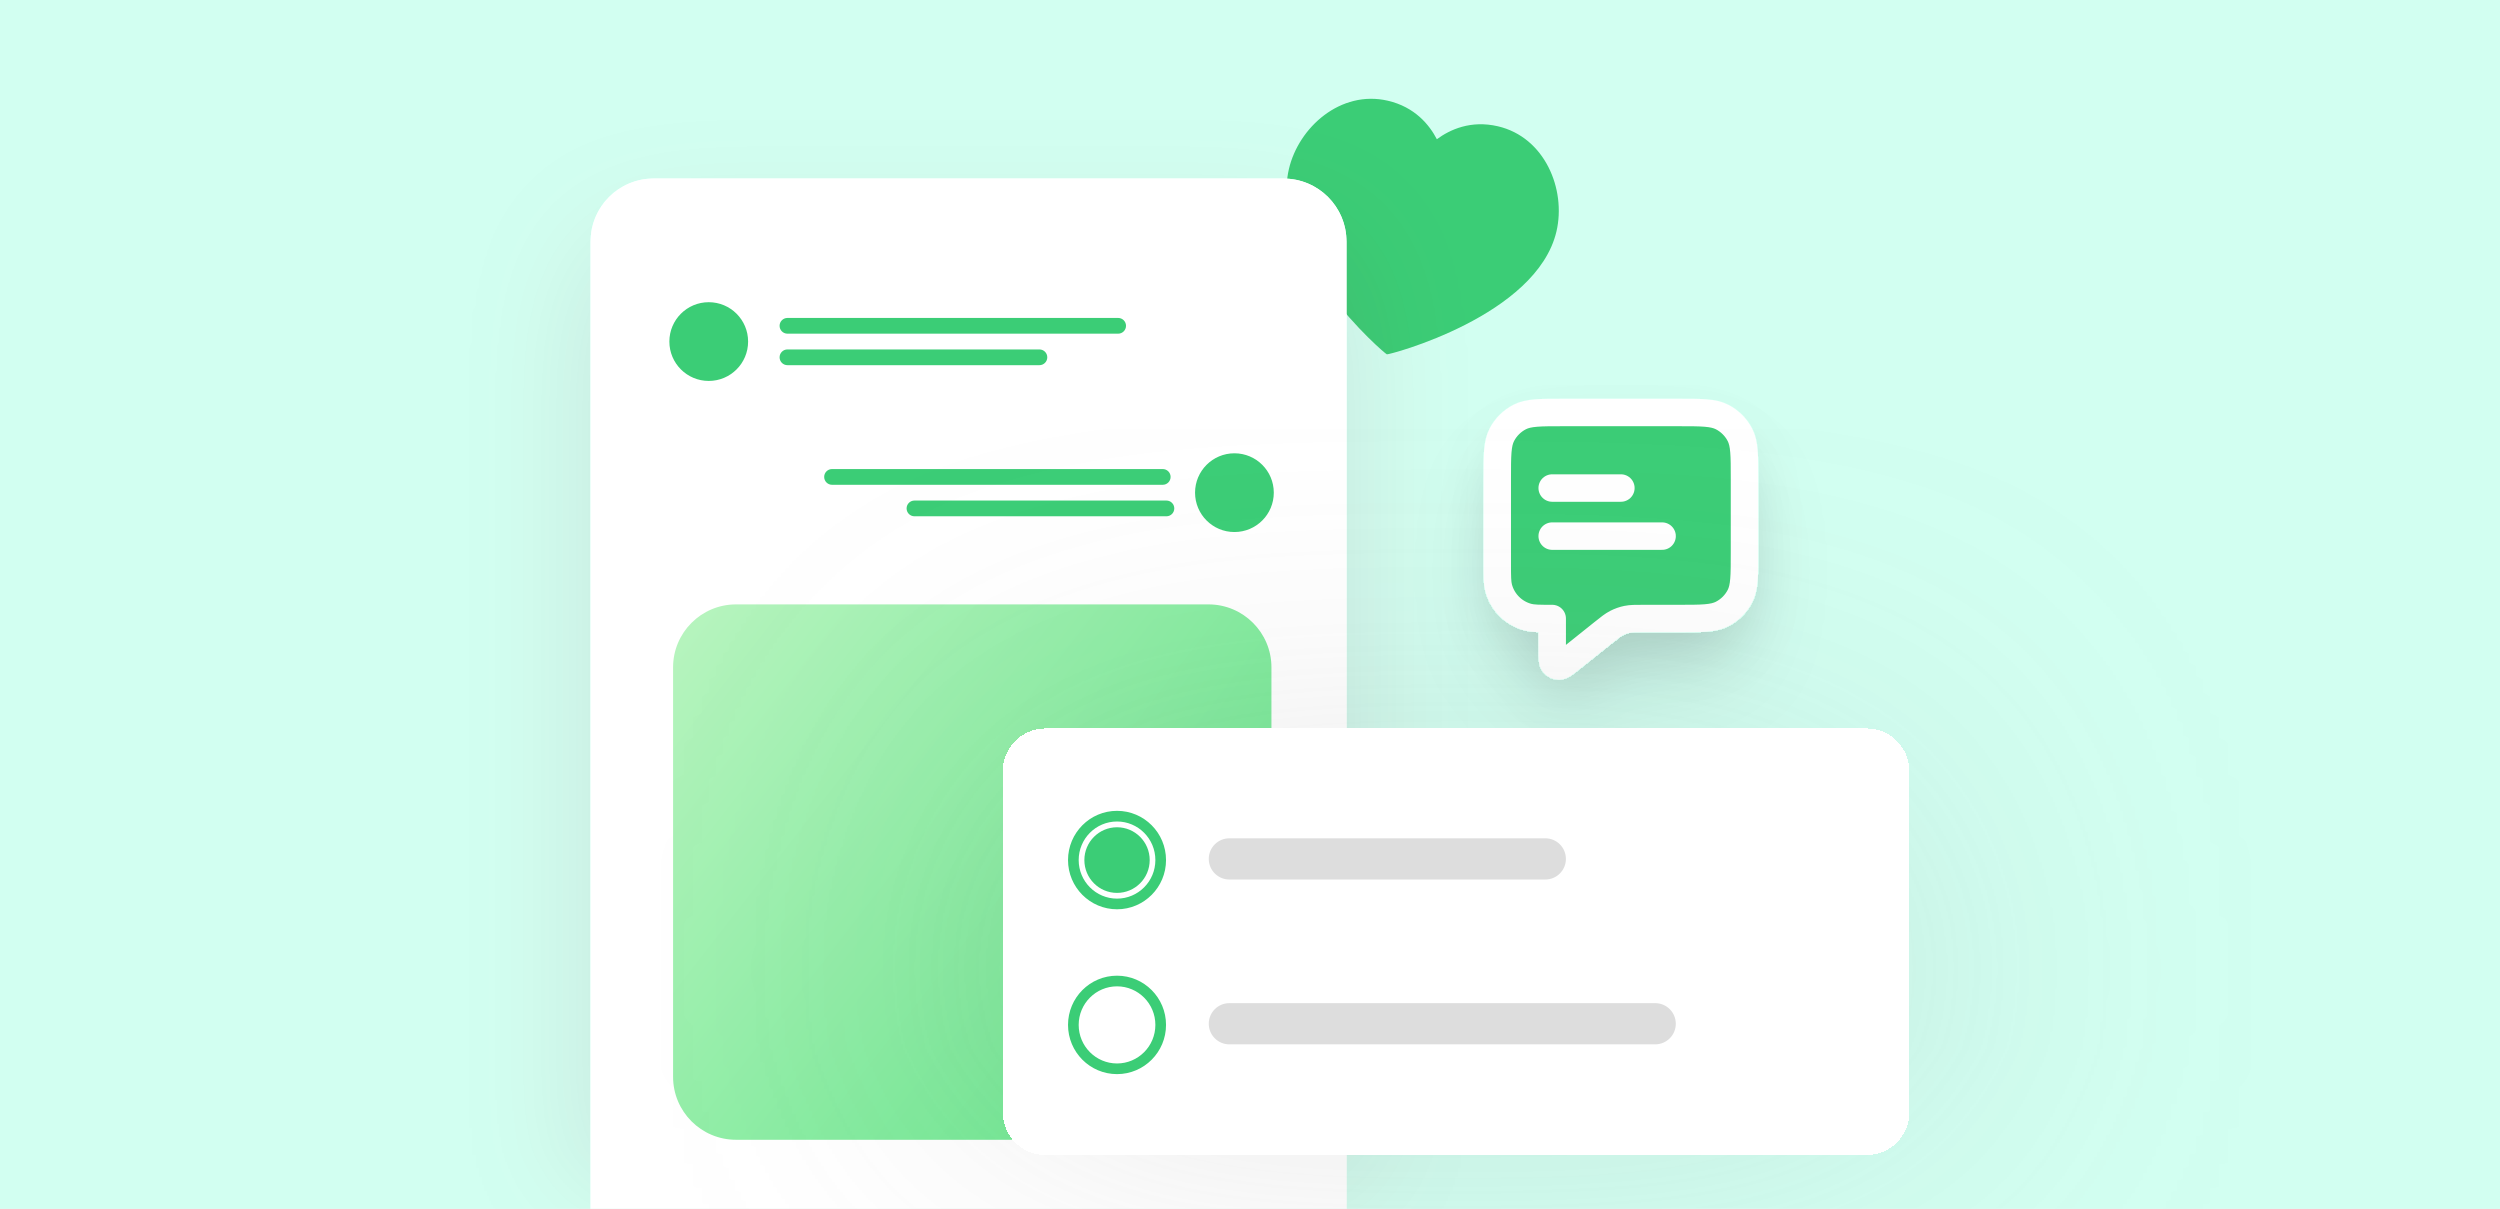
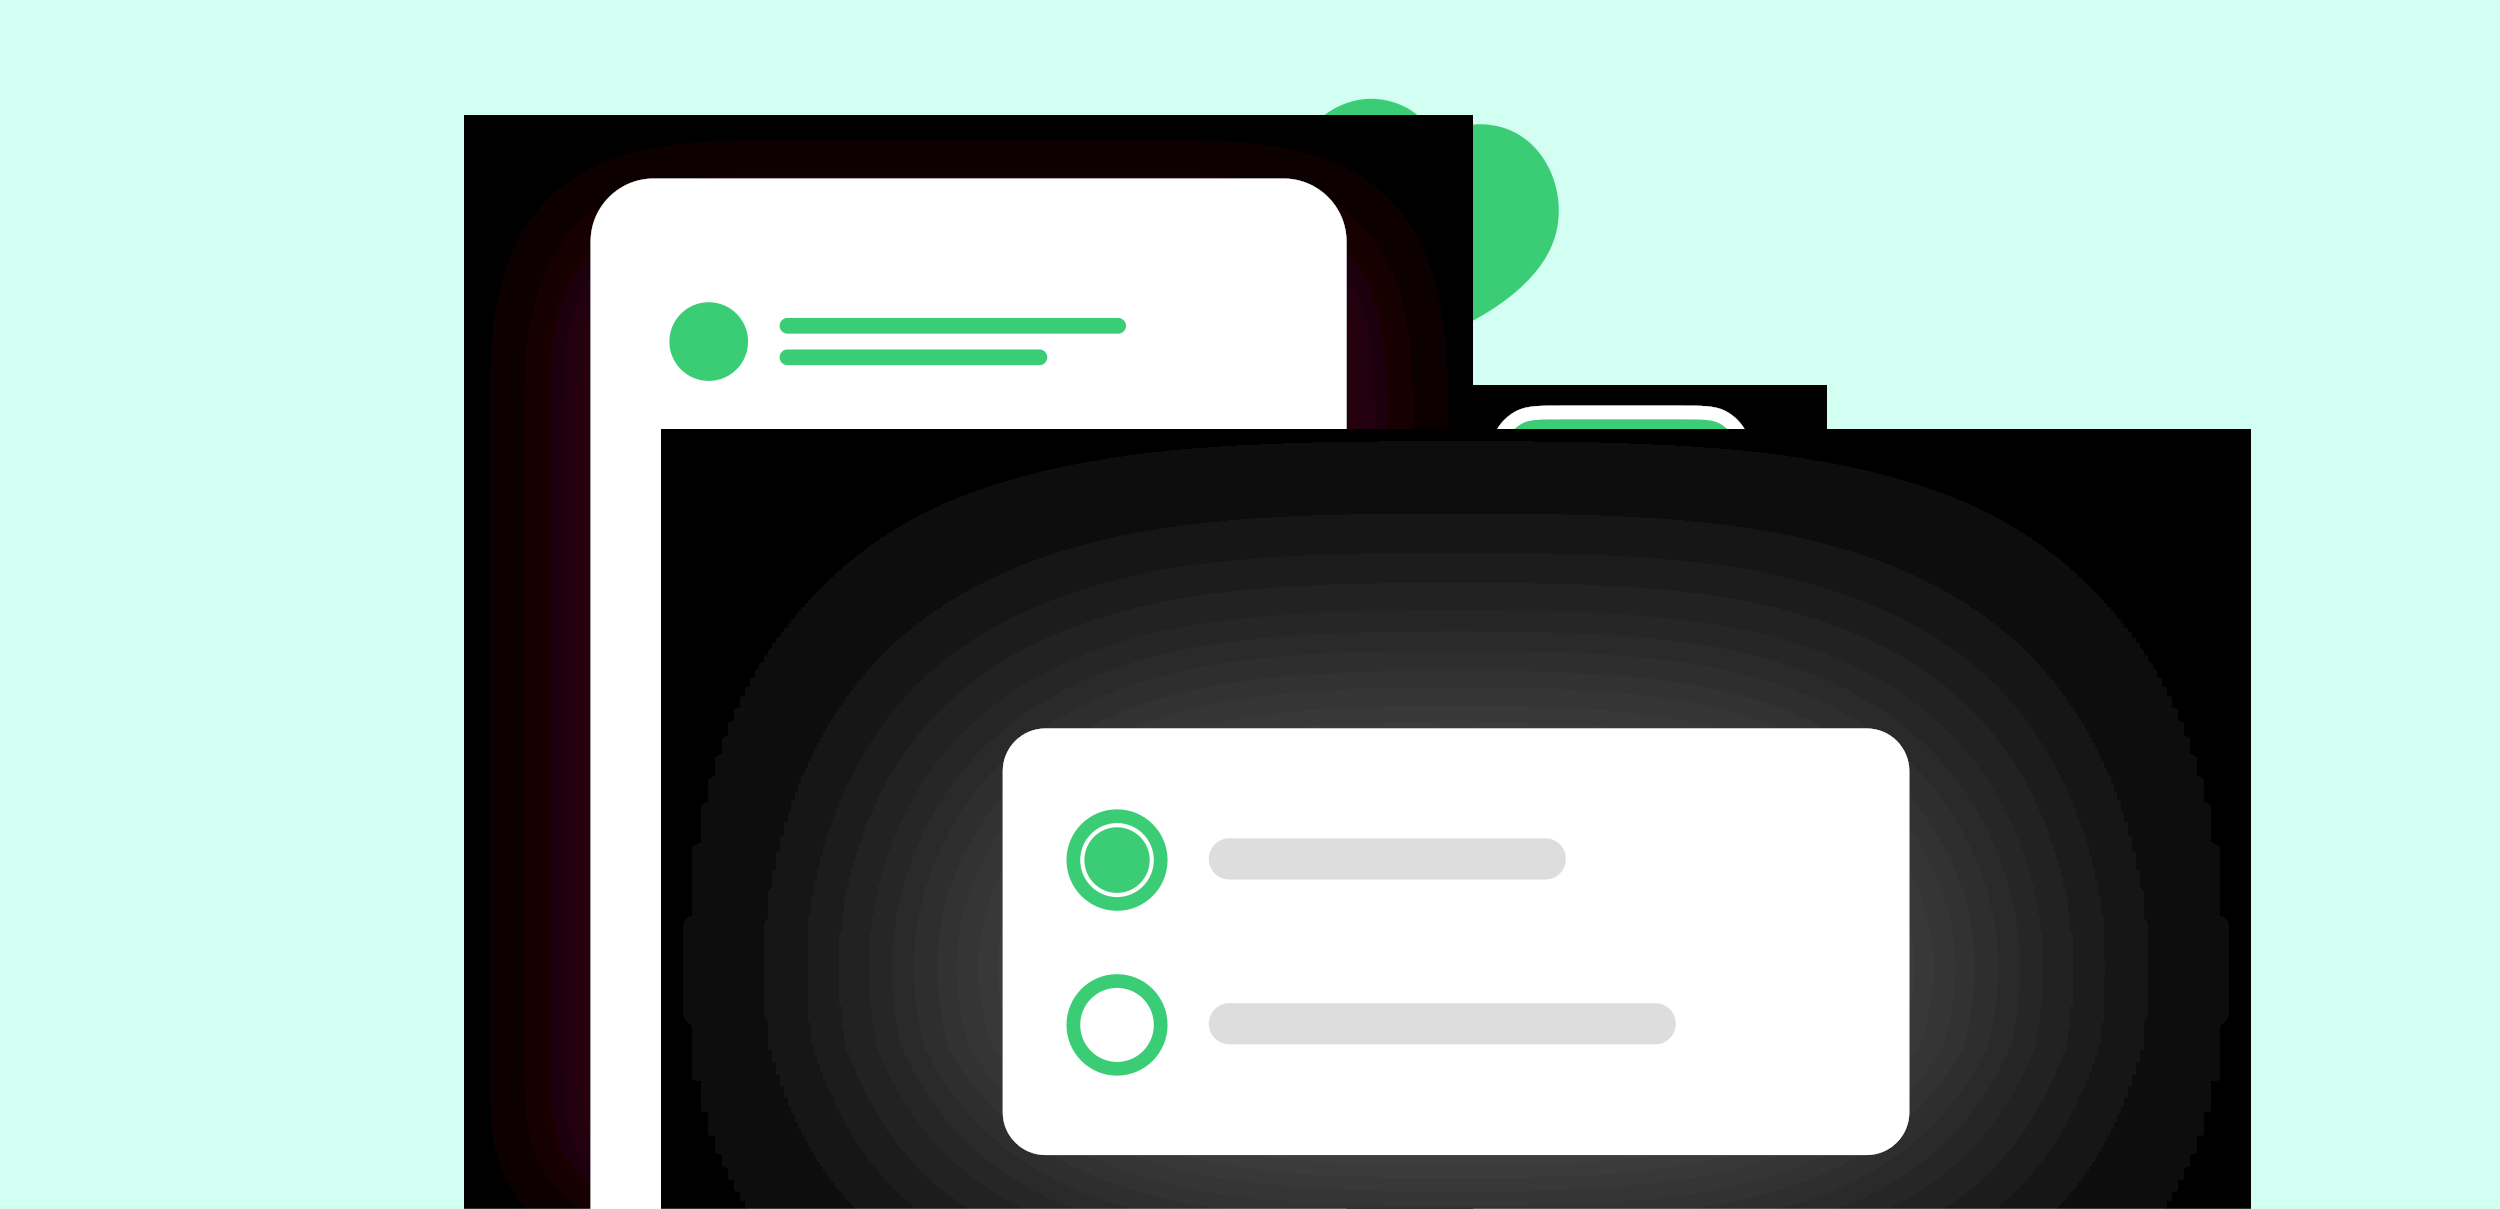
<svg xmlns="http://www.w3.org/2000/svg" width="182" height="88" viewBox="0 0 182 88" fill="none">
  <g clip-path="url(#clip0_561_4426)">
    <rect width="182" height="88" fill="#D2FFF1" />
    <g filter="url(#filter0_dd_561_4426)">
      <path d="M109 34.829C109 33.149 109 32.309 109.327 31.667C109.615 31.103 110.074 30.644 110.638 30.356C111.28 30.029 112.12 30.029 113.8 30.029H122.2C123.88 30.029 124.72 30.029 125.362 30.356C125.926 30.644 126.385 31.103 126.673 31.667C127 32.309 127 33.149 127 34.829V40.229C127 41.91 127 42.749 126.673 43.391C126.385 43.956 125.926 44.415 125.362 44.702C124.72 45.029 123.88 45.029 122.2 45.029H119.684C119.06 45.029 118.748 45.029 118.449 45.09C118.184 45.145 117.928 45.235 117.687 45.358C117.416 45.496 117.173 45.691 116.685 46.081L114.3 47.989C113.884 48.322 113.676 48.489 113.501 48.489C113.348 48.489 113.204 48.42 113.109 48.301C113 48.164 113 47.898 113 47.365V45.029C112.07 45.029 111.605 45.029 111.224 44.927C110.188 44.65 109.38 43.841 109.102 42.806C109 42.424 109 41.959 109 41.029V34.829Z" fill="#3BCD76" />
-       <path d="M113 35.529H118M113 39.029H121M113 45.029V47.365C113 47.898 113 48.164 113.109 48.301C113.204 48.42 113.348 48.489 113.501 48.489C113.676 48.489 113.884 48.322 114.3 47.989L116.685 46.081C117.173 45.691 117.416 45.496 117.687 45.358C117.928 45.235 118.184 45.145 118.449 45.09C118.748 45.029 119.06 45.029 119.684 45.029H122.2C123.88 45.029 124.72 45.029 125.362 44.702C125.926 44.415 126.385 43.956 126.673 43.391C127 42.749 127 41.91 127 40.229V34.829C127 33.149 127 32.309 126.673 31.667C126.385 31.103 125.926 30.644 125.362 30.356C124.72 30.029 123.88 30.029 122.2 30.029H113.8C112.12 30.029 111.28 30.029 110.638 30.356C110.074 30.644 109.615 31.103 109.327 31.667C109 32.309 109 33.149 109 34.829V41.029C109 41.959 109 42.424 109.102 42.806C109.38 43.841 110.188 44.65 111.224 44.927C111.605 45.029 112.07 45.029 113 45.029Z" stroke="white" stroke-width="2" stroke-linecap="round" stroke-linejoin="round" />
+       <path d="M113 35.529H118M113 39.029H121M113 45.029V47.365C113 47.898 113 48.164 113.109 48.301C113.204 48.42 113.348 48.489 113.501 48.489C113.676 48.489 113.884 48.322 114.3 47.989L116.685 46.081C117.173 45.691 117.416 45.496 117.687 45.358C117.928 45.235 118.184 45.145 118.449 45.09C118.748 45.029 119.06 45.029 119.684 45.029H122.2C123.88 45.029 124.72 45.029 125.362 44.702C125.926 44.415 126.385 43.956 126.673 43.391C127 42.749 127 41.91 127 40.229V34.829C127 33.149 127 32.309 126.673 31.667C126.385 31.103 125.926 30.644 125.362 30.356C124.72 30.029 123.88 30.029 122.2 30.029H113.8C112.12 30.029 111.28 30.029 110.638 30.356C110.074 30.644 109.615 31.103 109.327 31.667C109 32.309 109 33.149 109 34.829V41.029C109 41.959 109 42.424 109.102 42.806C109.38 43.841 110.188 44.65 111.224 44.927C111.605 45.029 112.07 45.029 113 45.029Z" stroke="white" strokeWidth="2" stroke-linecap="round" stroke-linejoin="round" />
    </g>
    <path d="M109.042 9.192C112.473 9.989 114.02 13.79 113.313 16.836C111.88 23.006 101.139 25.836 100.966 25.796C100.793 25.755 92.398 18.482 93.831 12.312C94.538 9.266 97.602 6.535 101.033 7.332C103.003 7.79 104.059 9.086 104.603 10.136C105.553 9.433 107.072 8.735 109.042 9.192Z" fill="#3BCD76" />
    <g filter="url(#filter1_d_561_4426)">
      <rect x="43" y="13" width="55.024" height="94" rx="4.585" fill="white" />
-       <rect x="44.146" y="14.146" width="52.732" height="91.707" rx="3.439" stroke="white" stroke-width="2.293" />
+       <rect x="44.146" y="14.146" width="52.732" height="91.707" rx="3.439" stroke="white" strokeWidth="2.293" />
      <circle cx="51.596" cy="24.866" r="2.866" fill="#3BCD76" />
      <circle cx="89.866" cy="35.866" r="2.866" fill="#3BCD76" />
      <rect x="56.754" y="25.439" width="19.488" height="1.146" rx="0.573" fill="#3BCD76" />
      <rect x="66" y="36.44" width="19.488" height="1.146" rx="0.573" fill="#3BCD76" />
      <rect x="56.754" y="23.146" width="25.22" height="1.146" rx="0.573" fill="#3BCD76" />
      <rect x="60" y="34.147" width="25.22" height="1.146" rx="0.573" fill="#3BCD76" />
      <rect x="49" y="44" width="43.561" height="38.976" rx="4.585" fill="url(#paint0_linear_561_4426)" />
    </g>
    <g filter="url(#filter2_d_561_4426)">
-       <rect x="73" y="53.029" width="66" height="31.059" rx="3.106" fill="white" shape-rendering="crispEdges" />
+       <rect x="73" y="53.029" width="66" height="31.059" rx="3.106" fill="white" shapeRendering="crispEdges" />
      <rect x="87.998" y="61.029" width="26" height="3" rx="1.5" fill="#DDDDDD" />
-       <path d="M84.499 62.613C84.499 64.379 83.074 65.808 81.32 65.808C79.565 65.808 78.14 64.379 78.14 62.613C78.14 60.846 79.565 59.417 81.32 59.417C83.074 59.417 84.499 60.846 84.499 62.613Z" fill="white" stroke="#3BCD76" stroke-width="0.776" />
+       <path d="M84.499 62.613C84.499 64.379 83.074 65.808 81.32 65.808C79.565 65.808 78.14 64.379 78.14 62.613C78.14 60.846 79.565 59.417 81.32 59.417C83.074 59.417 84.499 60.846 84.499 62.613Z" fill="white" stroke="#3BCD76" strokeWidth="0.776" />
      <ellipse cx="81.32" cy="62.614" rx="2.378" ry="2.389" fill="#3BCD76" />
      <rect x="87.998" y="73.029" width="34" height="3" rx="1.5" fill="#DDDDDD" />
-       <path d="M84.499 74.613C84.499 76.379 83.074 77.808 81.32 77.808C79.565 77.808 78.14 76.379 78.14 74.613C78.14 72.847 79.565 71.418 81.32 71.418C83.074 71.418 84.499 72.847 84.499 74.613Z" fill="white" stroke="#3BCD76" stroke-width="0.776" />
+       <path d="M84.499 74.613C84.499 76.379 83.074 77.808 81.32 77.808C79.565 77.808 78.14 76.379 78.14 74.613C78.14 72.847 79.565 71.418 81.32 71.418C83.074 71.418 84.499 72.847 84.499 74.613Z" fill="white" stroke="#3BCD76" strokeWidth="0.776" />
    </g>
  </g>
  <defs>
-     <filter id="filter0_dd_561_4426" x="103" y="28.029" width="30" height="30.459" filterUnits="userSpaceOnUse" color-interpolation-filters="sRGB">
-       <feFlood flood-opacity="0" result="BackgroundImageFix" />
+     <filter id="filter0_dd_561_4426" x="103" y="28.029" width="30" height="30.459" filterUnits="userSpaceOnUse" colorInterpolationFilters="sRGB">
+       <feFlood floodOpacity="0" result="BackgroundImageFix" />
      <feColorMatrix in="SourceAlpha" type="matrix" values="0 0 0 0 0 0 0 0 0 0 0 0 0 0 0 0 0 0 127 0" result="hardAlpha" />
      <feMorphology radius="1" operator="erode" in="SourceAlpha" result="effect1_dropShadow_561_4426" />
      <feOffset dy="4" />
      <feGaussianBlur stdDeviation="3" />
      <feComposite in2="hardAlpha" operator="out" />
      <feColorMatrix type="matrix" values="0 0 0 0 0 0 0 0 0 0 0 0 0 0 0 0 0 0 0.1 0" />
      <feBlend mode="normal" in2="BackgroundImageFix" result="effect1_dropShadow_561_4426" />
      <feColorMatrix in="SourceAlpha" type="matrix" values="0 0 0 0 0 0 0 0 0 0 0 0 0 0 0 0 0 0 127 0" result="hardAlpha" />
      <feMorphology radius="2" operator="erode" in="SourceAlpha" result="effect2_dropShadow_561_4426" />
      <feOffset dy="2" />
      <feGaussianBlur stdDeviation="2" />
      <feComposite in2="hardAlpha" operator="out" />
      <feColorMatrix type="matrix" values="0 0 0 0 0 0 0 0 0 0 0 0 0 0 0 0 0 0 0.1 0" />
      <feBlend mode="normal" in2="effect1_dropShadow_561_4426" result="effect2_dropShadow_561_4426" />
      <feBlend mode="normal" in="SourceGraphic" in2="effect2_dropShadow_561_4426" result="shape" />
    </filter>
-     <filter id="filter1_d_561_4426" x="33.829" y="8.415" width="73.366" height="112.341" filterUnits="userSpaceOnUse" color-interpolation-filters="sRGB">
-       <feFlood flood-opacity="0" result="BackgroundImageFix" />
+     <filter id="filter1_d_561_4426" x="33.829" y="8.415" width="73.366" height="112.341" filterUnits="userSpaceOnUse" colorInterpolationFilters="sRGB">
+       <feFlood floodOpacity="0" result="BackgroundImageFix" />
      <feColorMatrix in="SourceAlpha" type="matrix" values="0 0 0 0 0 0 0 0 0 0 0 0 0 0 0 0 0 0 127 0" result="hardAlpha" />
      <feOffset dy="4.585" />
      <feGaussianBlur stdDeviation="4.585" />
      <feComposite in2="hardAlpha" operator="out" />
      <feColorMatrix type="matrix" values="0 0 0 0 0.42 0 0 0 0 0 0 0 0 0 0.078 0 0 0 0.1 0" />
      <feBlend mode="normal" in2="BackgroundImageFix" result="effect1_dropShadow_561_4426" />
      <feBlend mode="normal" in="SourceGraphic" in2="effect1_dropShadow_561_4426" result="shape" />
    </filter>
-     <filter id="filter2_d_561_4426" x="48.153" y="31.288" width="115.694" height="80.753" filterUnits="userSpaceOnUse" color-interpolation-filters="sRGB">
-       <feFlood flood-opacity="0" result="BackgroundImageFix" />
+     <filter id="filter2_d_561_4426" x="48.153" y="31.288" width="115.694" height="80.753" filterUnits="userSpaceOnUse" colorInterpolationFilters="sRGB">
+       <feFlood floodOpacity="0" result="BackgroundImageFix" />
      <feColorMatrix in="SourceAlpha" type="matrix" values="0 0 0 0 0 0 0 0 0 0 0 0 0 0 0 0 0 0 127 0" result="hardAlpha" />
      <feOffset dy="3.106" />
      <feGaussianBlur stdDeviation="12.424" />
      <feComposite in2="hardAlpha" operator="out" />
      <feColorMatrix type="matrix" values="0 0 0 0 0.533 0 0 0 0 0.533 0 0 0 0 0.533 0 0 0 0.2 0" />
      <feBlend mode="normal" in2="BackgroundImageFix" result="effect1_dropShadow_561_4426" />
      <feBlend mode="normal" in="SourceGraphic" in2="effect1_dropShadow_561_4426" result="shape" />
    </filter>
    <linearGradient id="paint0_linear_561_4426" x1="16.5" y1="22.5" x2="128.098" y2="109.341" gradientUnits="userSpaceOnUse">
      <stop stop-color="#F5FFE5" />
      <stop offset="1" stop-color="#19D85C" />
    </linearGradient>
    <clipPath id="clip0_561_4426">
      <rect width="182" height="88" fill="white" />
    </clipPath>
  </defs>
</svg>
